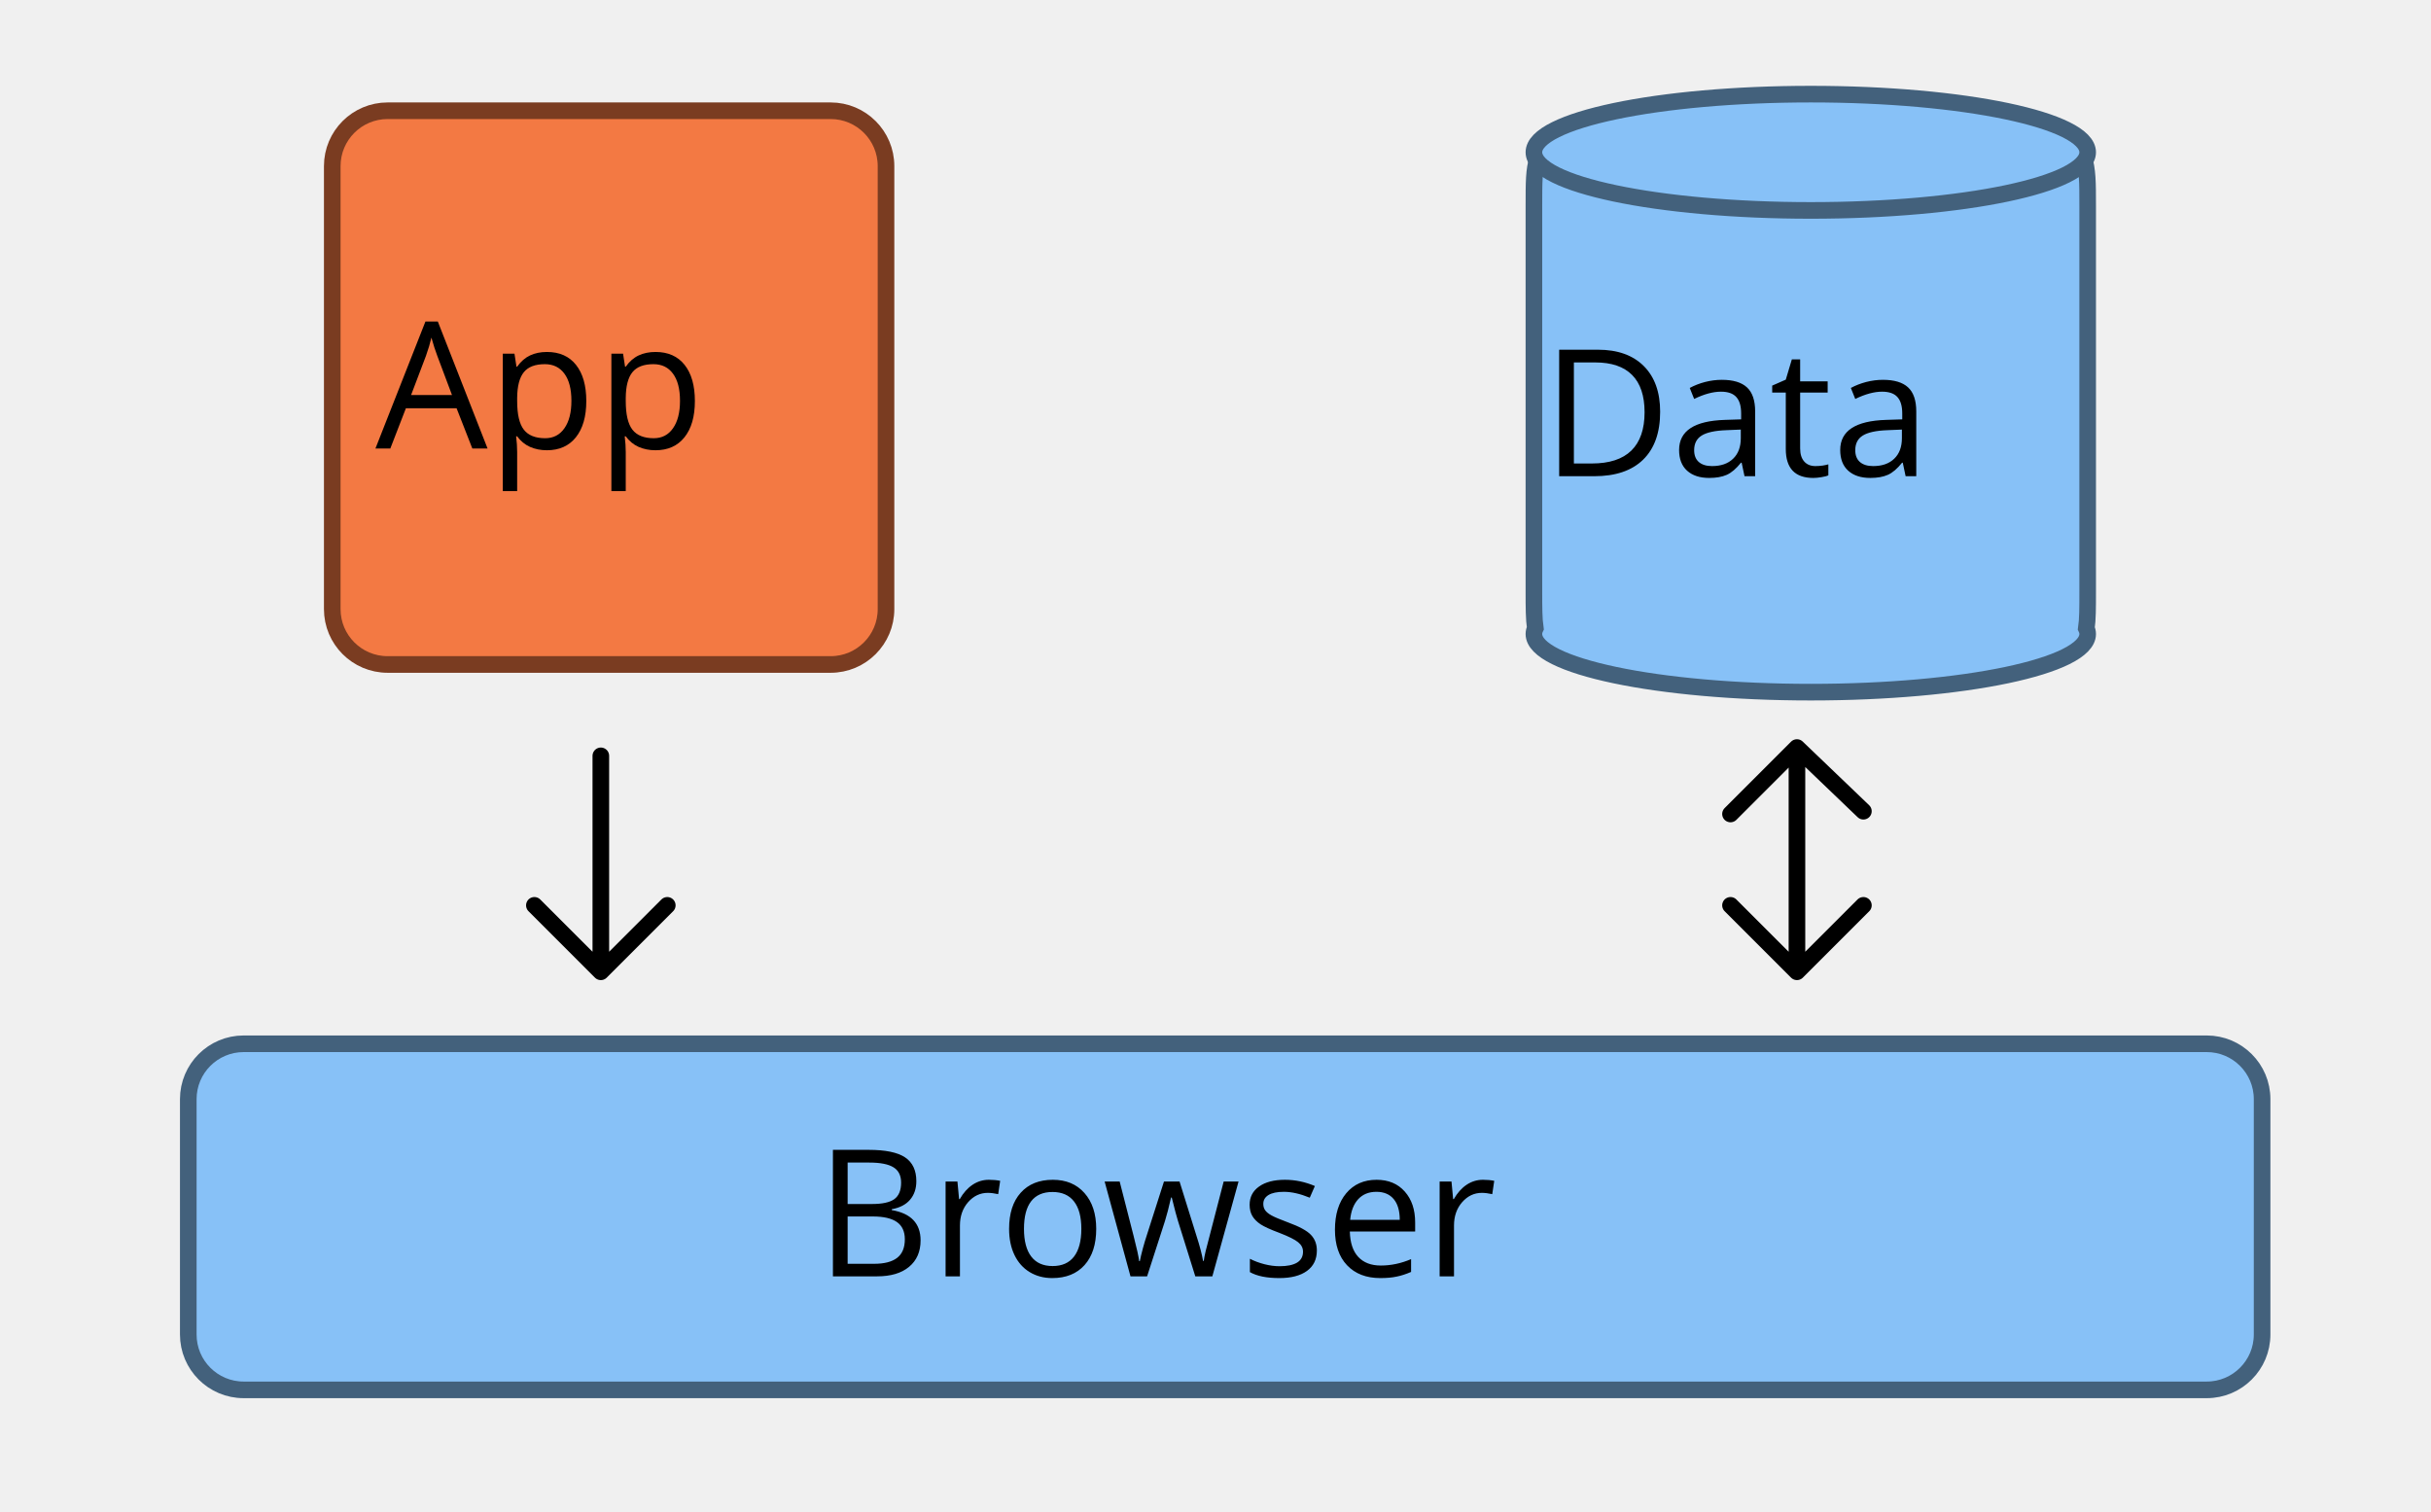
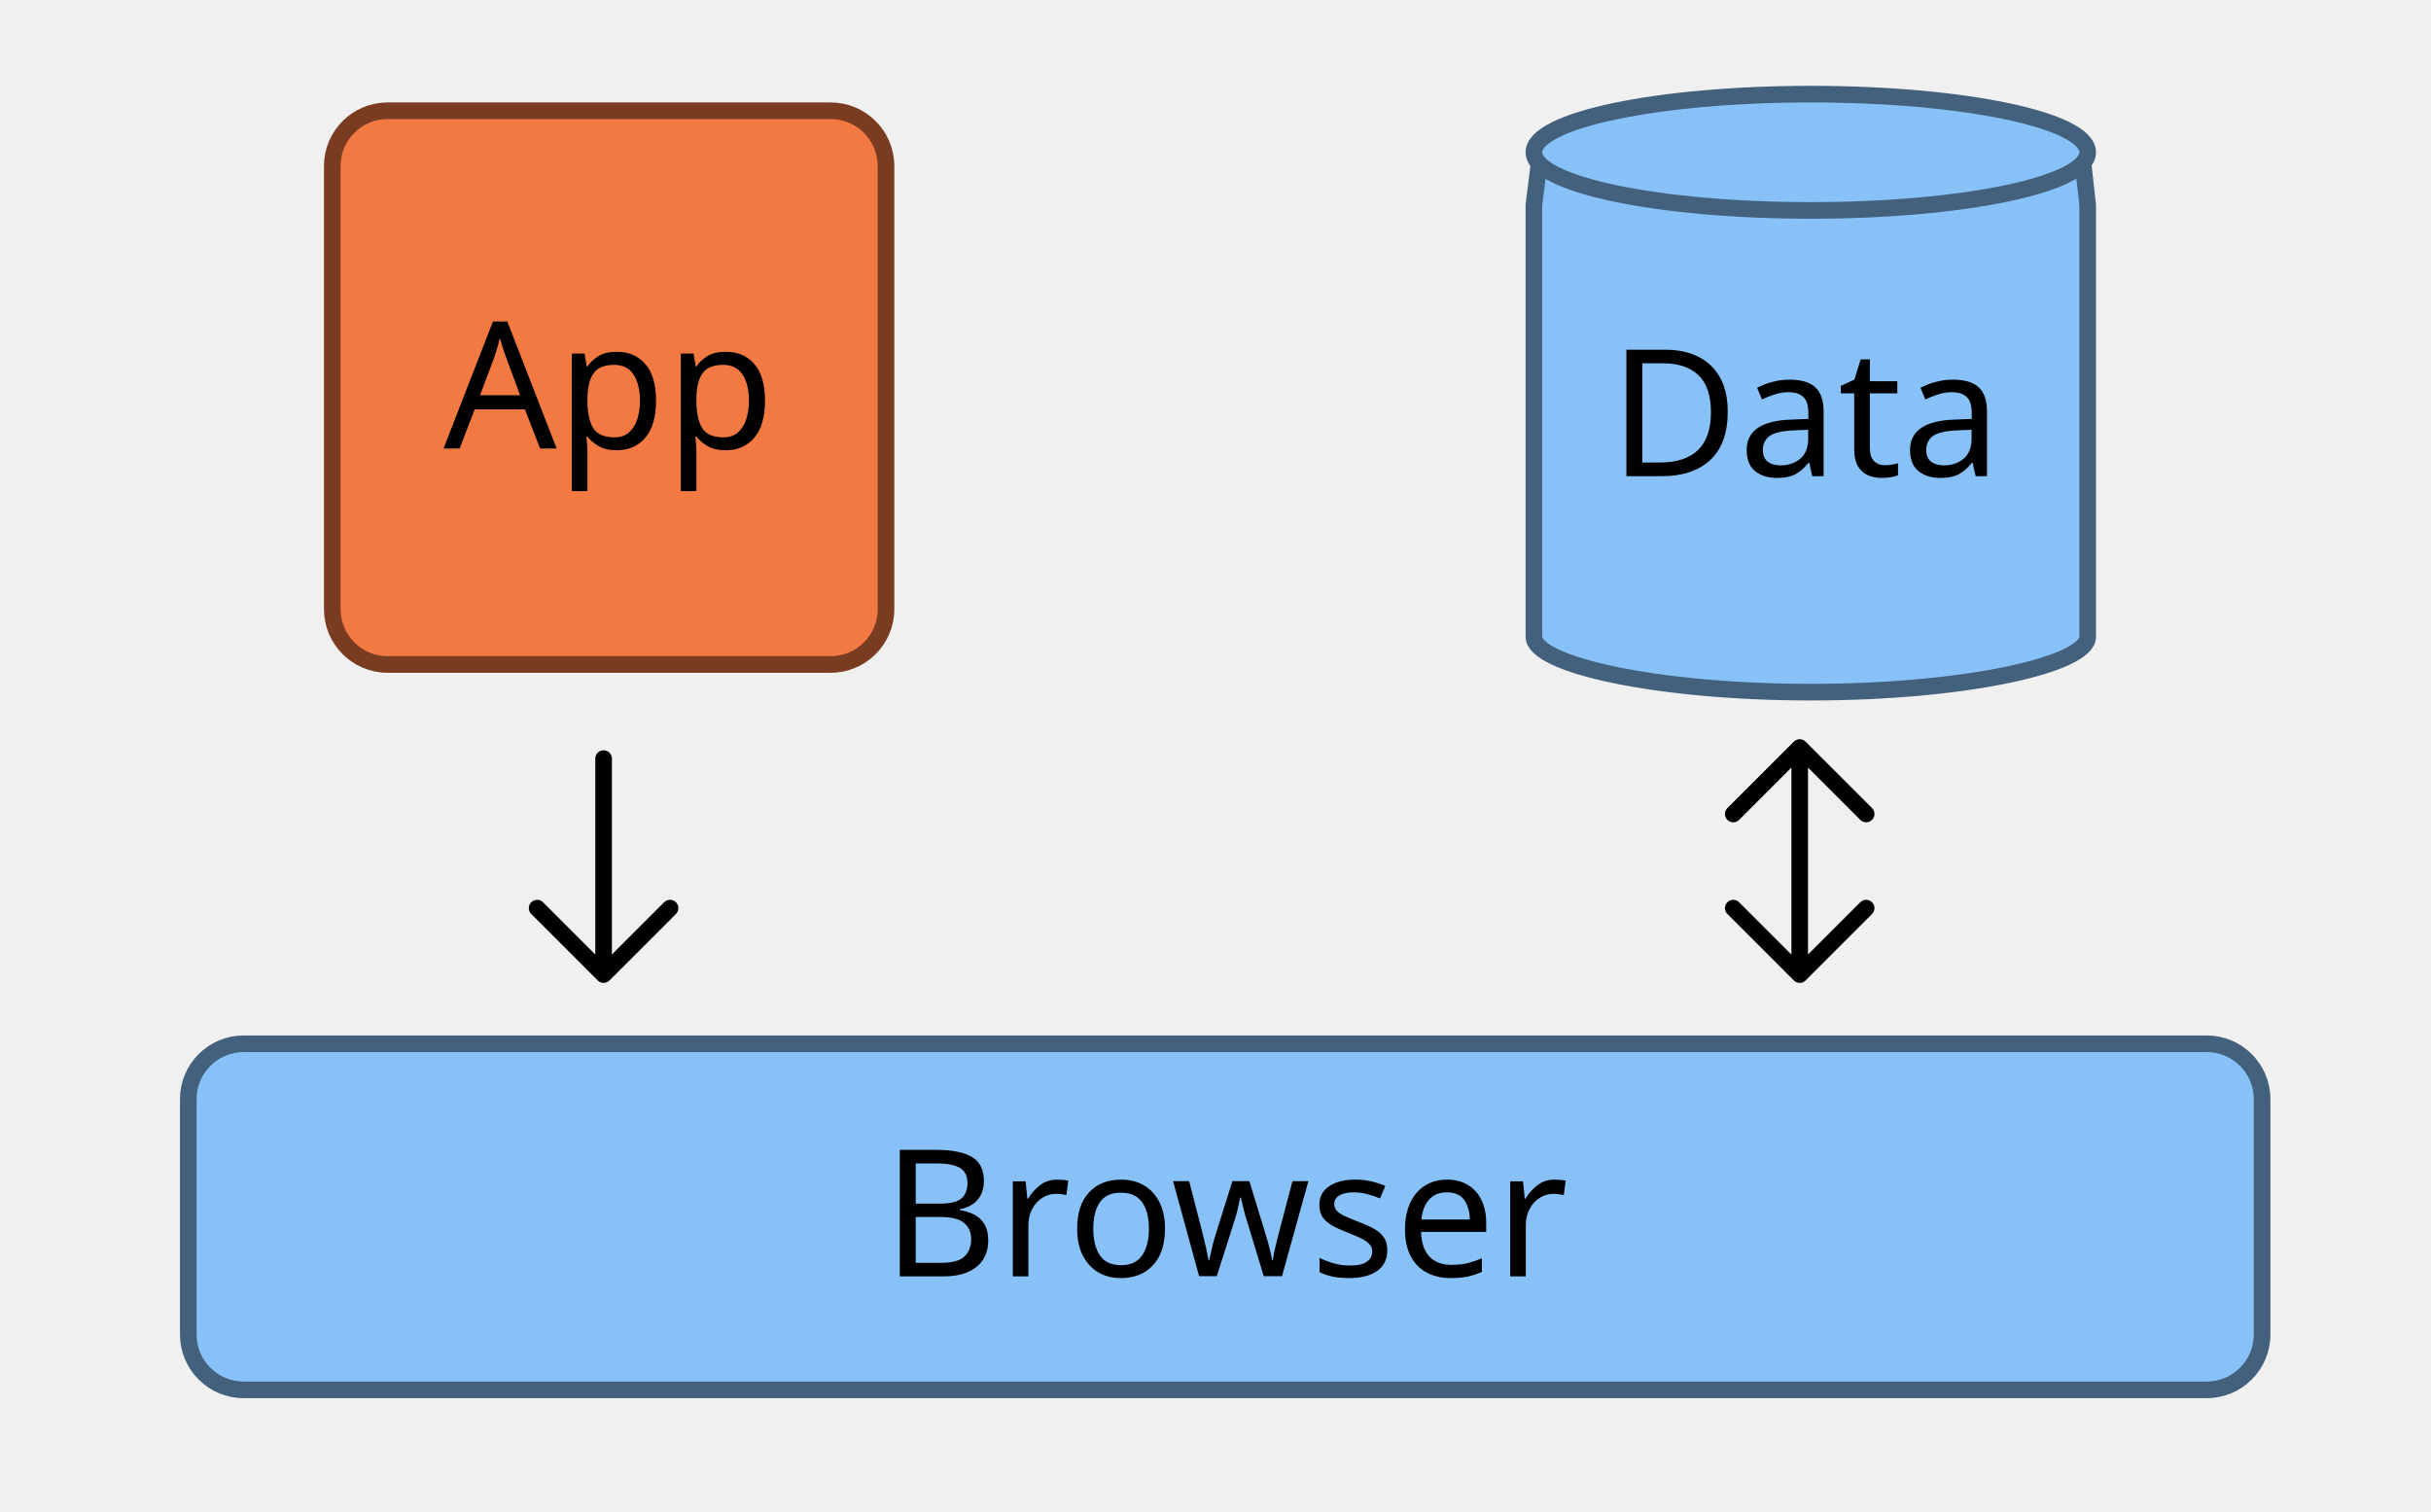
- <svg xmlns="http://www.w3.org/2000/svg" version="1.1" width="439" height="273" xml:space="preserve" id="canvas4">
-   <rect id="canvas4-rectangle" stroke="rgb(122, 60, 33)" stroke-width="3" fill="rgb(243, 121, 67)" x="60" y="20" width="100" height="100" rx="10" />
-   <text fill="rgb(0, 0, 0)" font-family="'Open Sans', sans-serif" font-size="32" x="80.66" y="20" text-anchor="middle">
-     <tspan x="110" y="81">App</tspan>
-   </text>
-   <path id="canvas4-bezier2" stroke="rgb(67, 97, 124)" stroke-width="3" stroke-miterlimit="10" fill="rgb(135, 193, 247)" d="M 370.3,22.65 L 370.69,22.75 C 373.27,23.69 375.31,25.73 376.25,28.31 377,30.68 377,32.88 377,37.29 L 377,106.71 C 377,109.84 377,111.86 376.76,113.48 376.92,113.81 377,114.15 377,114.5 377,120.3 354.61,125 327,125 299.39,125 277,120.3 277,114.5 277,114.15 277.08,113.8 277.25,113.45 277,111.74 277,109.75 277,106.71 L 277,37.29 C 277,32.88 277,30.68 277.65,28.7 L 277.75,28.31 C 278.69,25.73 280.73,23.69 283.31,22.75 285.68,22 287.88,22 292.29,22 L 361.71,22 C 366.12,22 368.32,22 370.3,22.65 Z M 370.3,22.65" />
-   <ellipse id="canvas4-oval" stroke="rgb(67, 97, 124)" stroke-width="3" fill="rgb(135, 193, 247)" cx="327" cy="27.5" rx="50" ry="10.5" />
-   <text fill="rgb(0, 0, 0)" font-family="'Open Sans', sans-serif" font-size="32" x="292.51" y="25" text-anchor="middle">
-     <tspan x="326" y="86">Data</tspan>
-   </text>
-   <rect id="canvas4-rectangle3" stroke="rgb(67, 97, 124)" stroke-width="3" fill="rgb(135, 193, 247)" x="34" y="188.5" width="374.5" height="62.5" rx="10" />
-   <text fill="rgb(0, 0, 0)" font-family="'Open Sans', sans-serif" font-size="32" x="162.02" y="188.5" text-anchor="middle">
-     <tspan x="221.25" y="230.5">Browser</tspan>
-   </text>
-   <path id="canvas4-bezier12" stroke="rgb(0, 0, 0)" stroke-width="3" stroke-linecap="round" stroke-linejoin="round" stroke-miterlimit="10" fill="none" d="M 1,12 L 39,12 M 0,12 L 12,-0 M 0,12 L 12,24" transform="translate(96.5, 175.5) rotate(-90)" />
-   <path id="canvas4-bezier" stroke="rgb(0, 0, 0)" stroke-width="3" stroke-linecap="round" stroke-linejoin="round" stroke-miterlimit="10" fill="none" d="M 1,12 L 39,12 M 0,12 L 12,-0 M 0,12 L 12,24 M 40.5,12 L 28.5,-0 M 29,24 L 40.5,12" transform="translate(312.5, 175.5) rotate(-90)" />
+ <svg xmlns="http://www.w3.org/2000/svg" height="160" viewBox="0 0 439 273" font-family="sans-serif" font-size="32" text-anchor="middle" stroke-width="3">
+   <rect width="100" height="100" x="60" y="20" rx="10" fill="#f37943" stroke="#7a3c21" />
+   <g fill="#87c1f7" stroke="#43617c">
+     <path d="M370 23h1l5 5 1 9v78c0 5-22 10-50 10s-50-5-50-10V37l1-8v-1l5-5 9-1h70z" />
+     <ellipse cx="327" cy="27.5" rx="50" ry="10.5" />
+     <rect width="374.5" height="62.5" x="34" y="188.5" rx="10" />
+   </g>
+   <g fill="none" stroke="#000" stroke-linecap="round" stroke-linejoin="round">
+     <path d="M109 175v-38m0 39-12-12m12 12 12-12" />
+     <path d="M325 175v-38m0 39-12-12m12 12 12-12m-12-29-12 12m24 0-12-12" />
+   </g>
+   <text x="110" y="81">App</text>
+   <text x="326" y="86">Data</text>
+   <text x="221.3" y="230.5">Browser</text>
+   <style>
+         .dark g[stroke="#000"] { stroke: #fff }
+     </style>
</svg>
